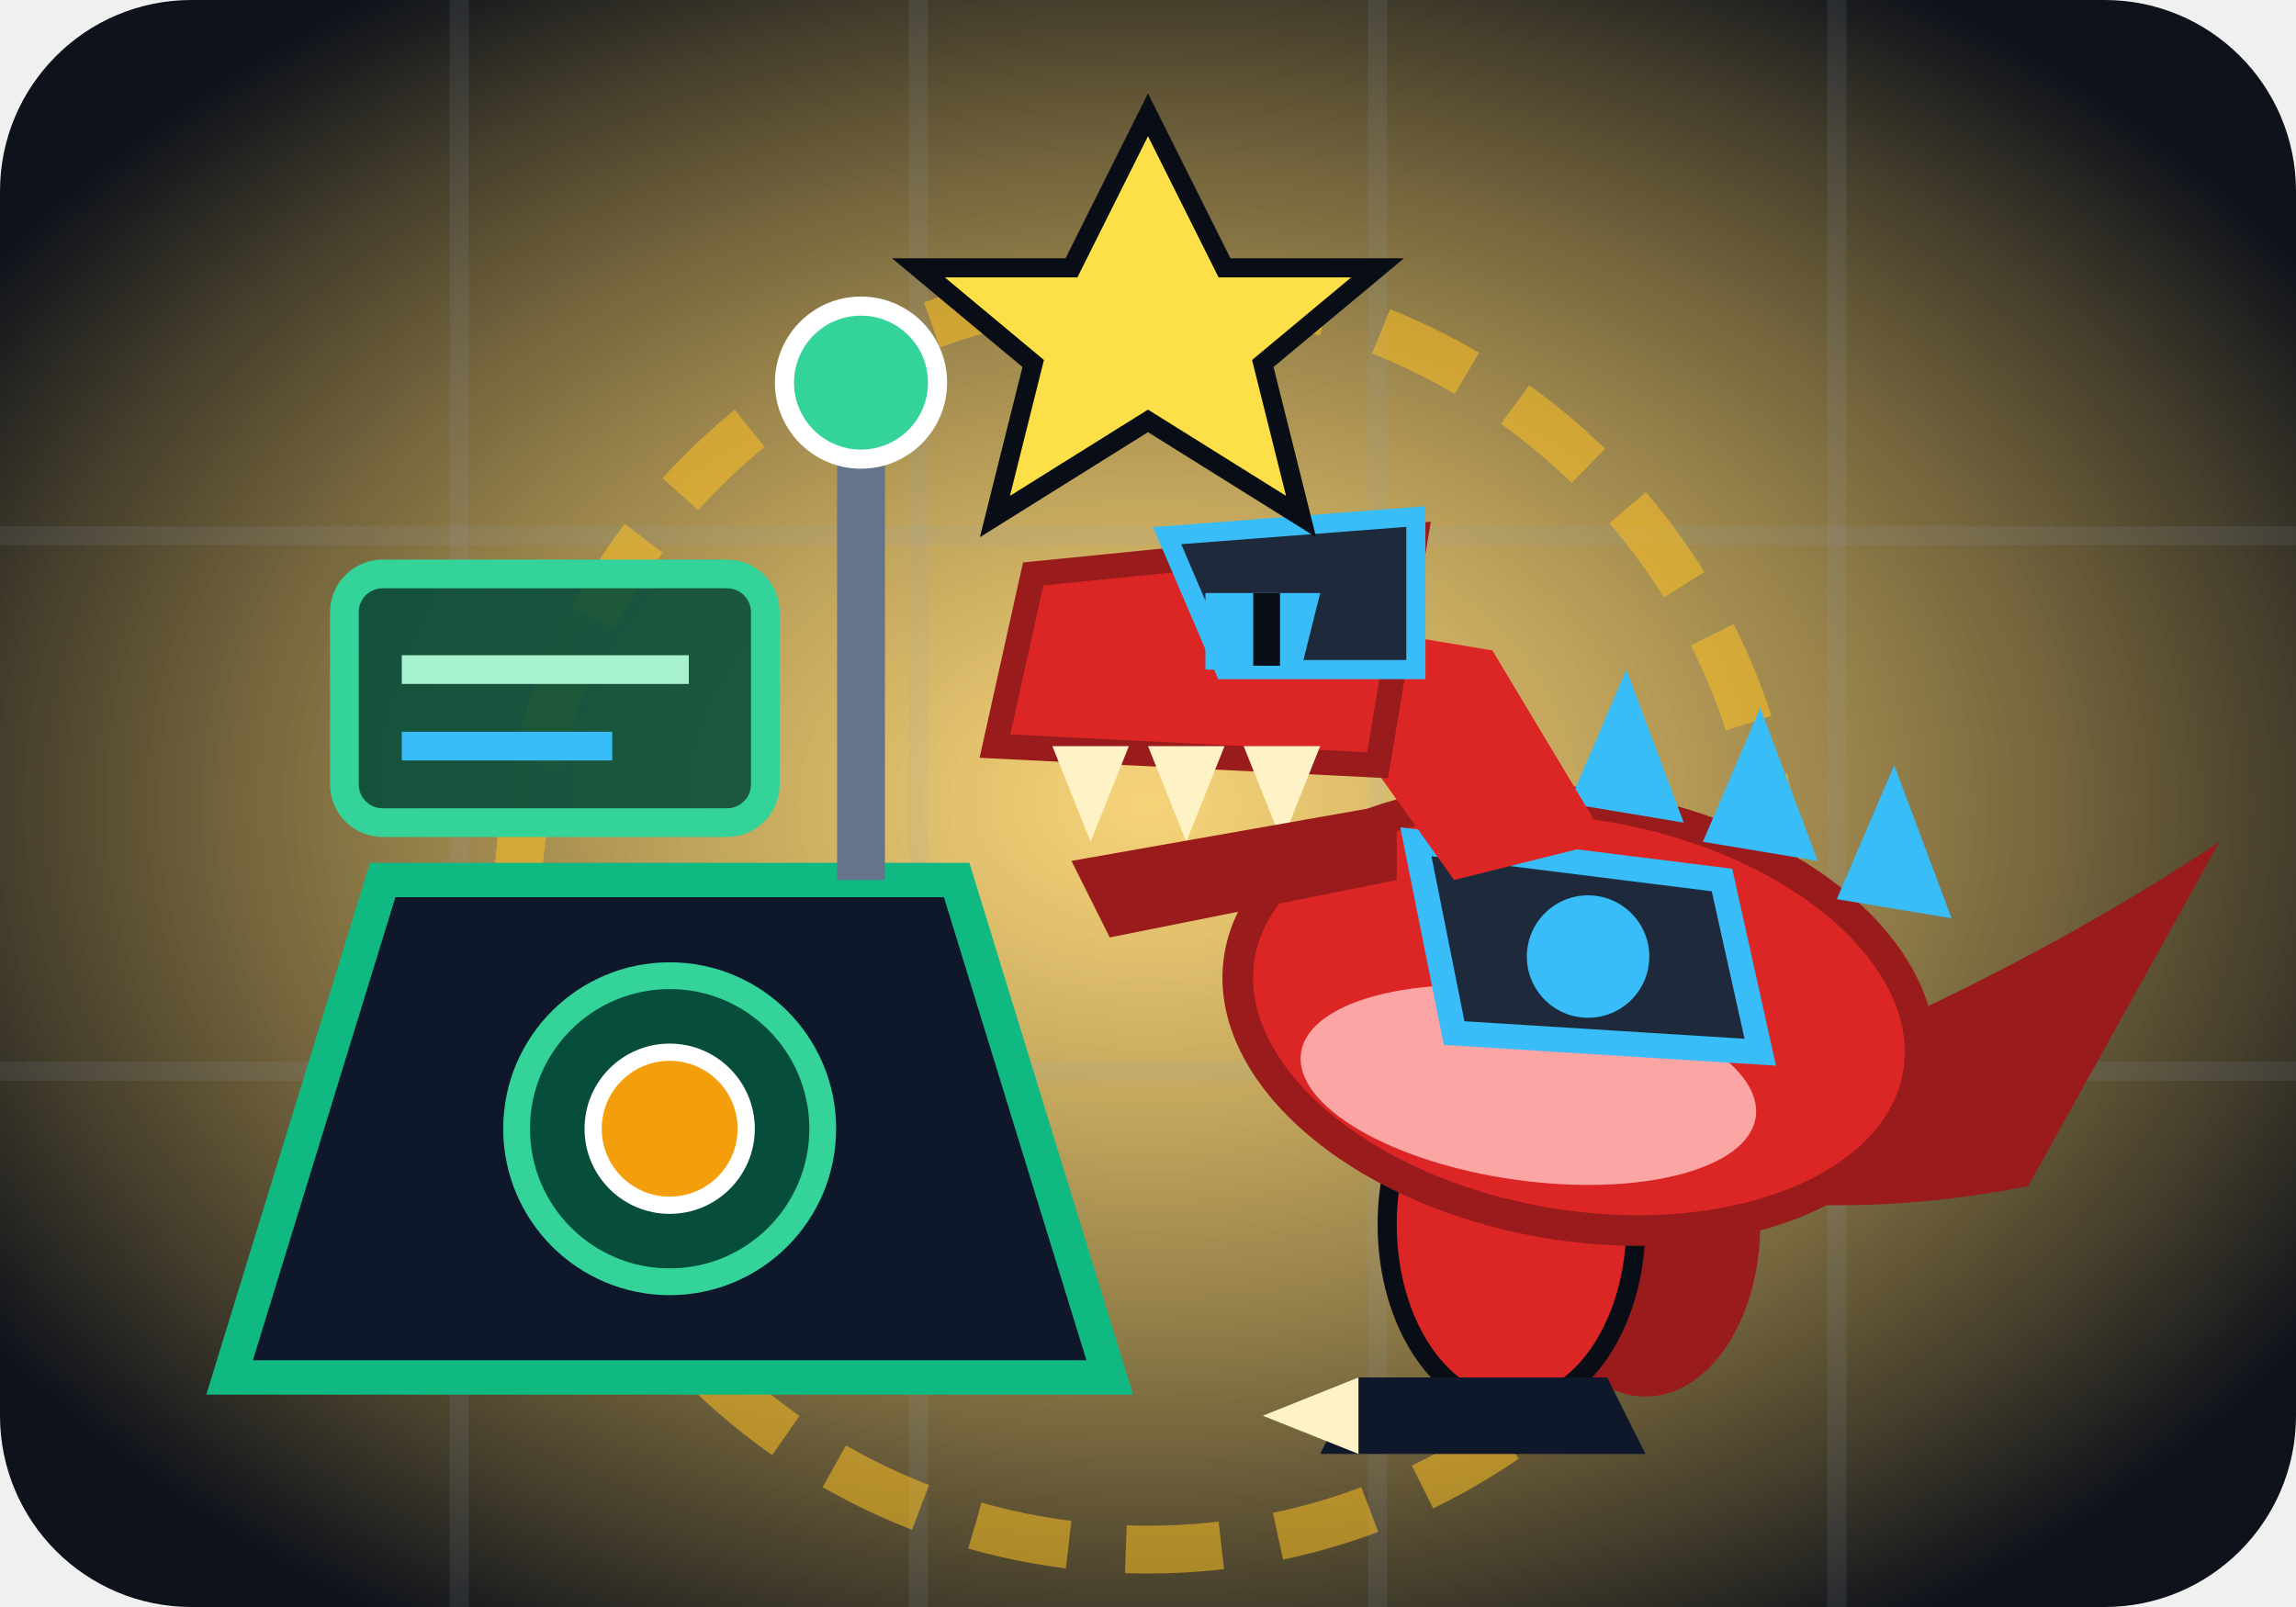
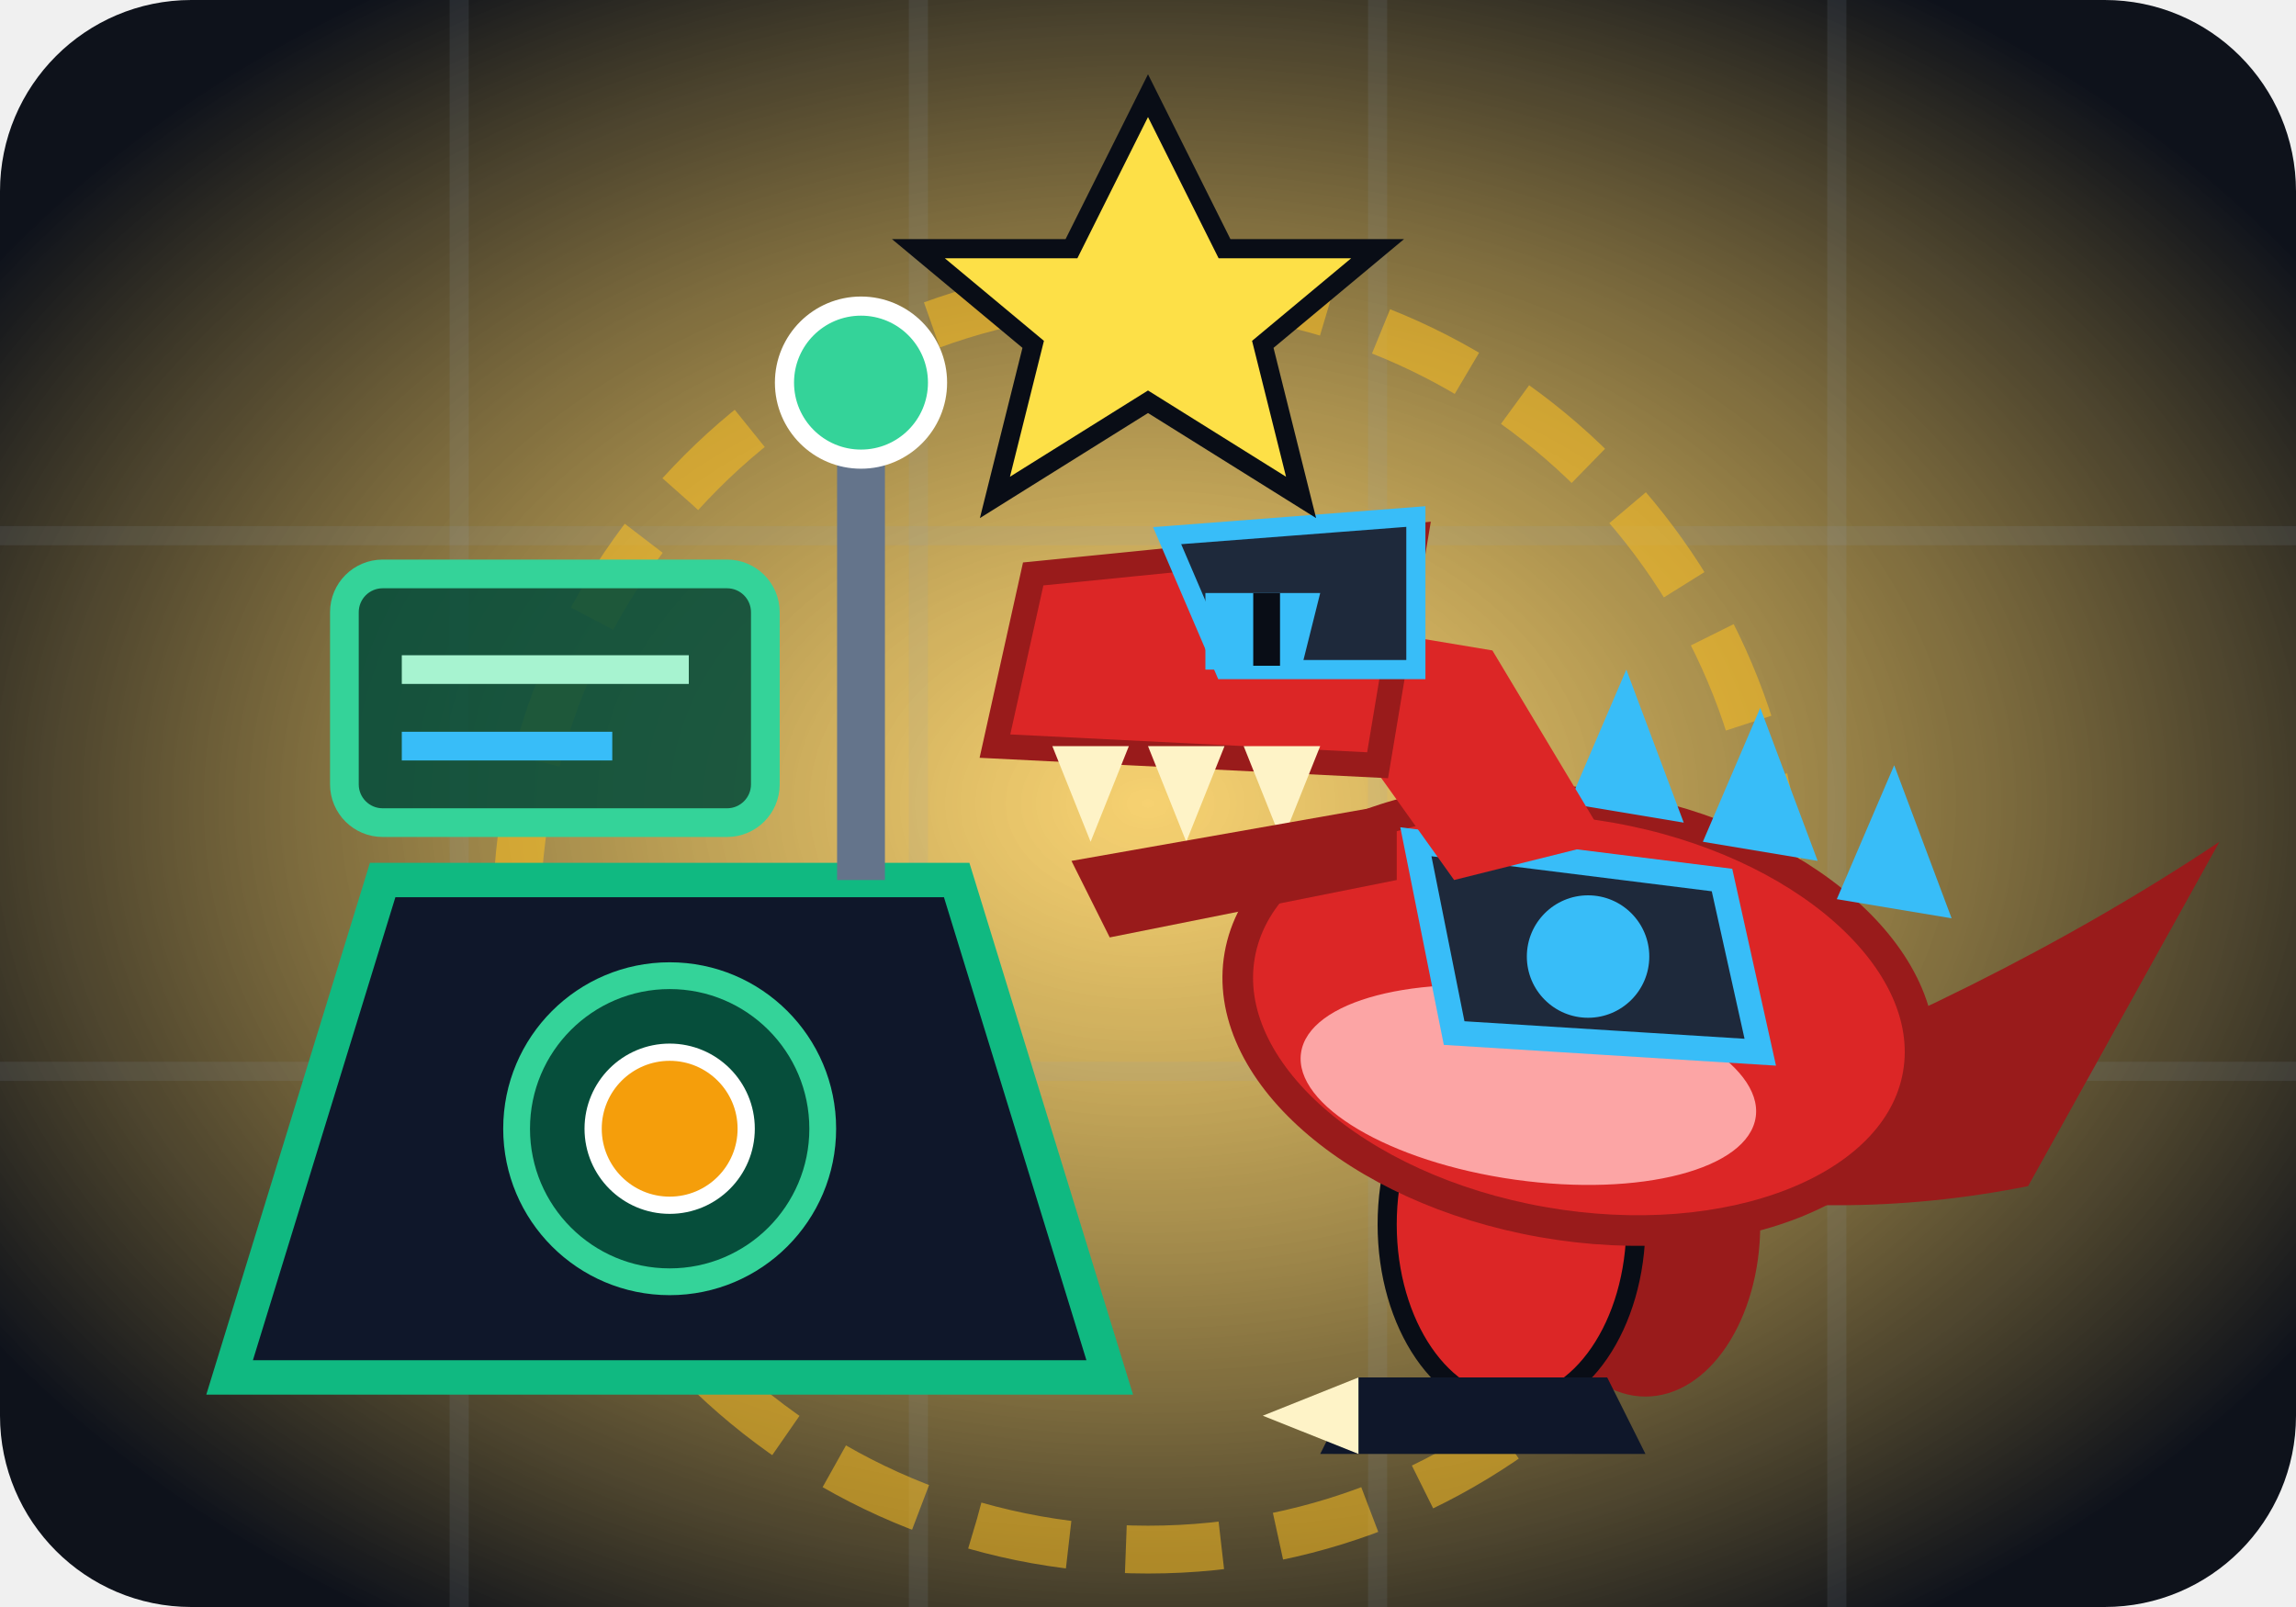
<svg xmlns="http://www.w3.org/2000/svg" viewBox="0 0 120 84" width="120" height="84">
  <defs>
    <radialGradient id="bg_dino_5" cx="50%" cy="50%" r="60%">
-       <stop offset="0%" stop-color="#fbbf24" stop-opacity="0.58" />
+       <stop offset="0%" stop-color="#fbbf24" stop-opacity="0.62" />
      <stop offset="100%" stop-color="#090d16" stop-opacity="0.98" />
    </radialGradient>
  </defs>
  <rect width="120" height="84" rx="10" fill="url(#bg_dino_5)" />
  <g stroke="rgba(148,163,184,0.12)" stroke-width="1">
    <line x1="24" y1="0" x2="24" y2="84" />
    <line x1="48" y1="0" x2="48" y2="84" />
    <line x1="72" y1="0" x2="72" y2="84" />
    <line x1="96" y1="0" x2="96" y2="84" />
    <line x1="0" y1="28" x2="120" y2="28" />
    <line x1="0" y1="56" x2="120" y2="56" />
  </g>
  <circle cx="60" cy="48" r="33" fill="none" stroke="#fbbf24" stroke-width="2.5" stroke-opacity="0.55" stroke-dasharray="5 3" />
  <polygon points="12,72 20,46 50,46 58,72" fill="#0f172a" stroke="#10b981" stroke-width="1.8" />
  <circle cx="35" cy="59" r="8" fill="#064e3b" stroke="#34d399" stroke-width="1.4" />
  <circle cx="35" cy="59" r="4" fill="#f59e0b" stroke="#fff" stroke-width="0.9" />
  <rect x="18" y="30" width="22" height="13" rx="2" fill="rgba(6,78,59,0.88)" stroke="#34d399" stroke-width="1.5" />
  <line x1="21" y1="35" x2="36" y2="35" stroke="#a7f3d0" stroke-width="1.5" />
  <line x1="21" y1="39" x2="32" y2="39" stroke="#38bdf8" stroke-width="1.5" />
  <line x1="45" y1="46" x2="45" y2="22" stroke="#64748b" stroke-width="2.5" />
  <circle cx="45" cy="20" r="4" fill="#34d399" stroke="#fff" stroke-width="1" />
  <g transform="translate(82,56)">
    <path d="M6,2 Q22,-4 34,-12 L24,6 Q14,8 4,6 Z" fill="#991b1b" />
    <ellipse cx="4" cy="8" rx="6" ry="9" fill="#991b1b" />
    <ellipse cx="-3" cy="8" rx="6.5" ry="9.5" fill="#dc2626" stroke="#090d16" stroke-width="1" />
    <polygon points="-11,16 2,16 4,20 -13,20" fill="#0f172a" />
    <polygon points="-11,16 -16,18 -11,20" fill="#fef3c7" />
    <ellipse cx="0" cy="-3" rx="18" ry="11" transform="rotate(10)" fill="#dc2626" stroke="#991b1b" stroke-width="1.6" />
    <ellipse cx="-2" cy="1" rx="12" ry="5" transform="rotate(8)" fill="#fca5a5" />
    <polygon points="14,-9 17,-16 20,-8" fill="#38bdf8" />
    <polygon points="7,-12 10,-19 13,-11" fill="#38bdf8" />
    <polygon points="0,-14 3,-21 6,-13" fill="#38bdf8" />
    <polygon points="-7,-14 -4,-21 -1,-13" fill="#38bdf8" />
    <polygon points="-8,-12 8,-10 10,-1 -6,-2" fill="#1e293b" stroke="#38bdf8" stroke-width="1.3" />
    <circle cx="1" cy="-6" r="3.2" fill="#38bdf8" />
    <polygon points="-6,-10 -16,-24 -4,-22 2,-12" fill="#dc2626" />
    <polygon points="-8,-28 -28,-26 -30,-17 -10,-16" fill="#dc2626" stroke="#991b1b" stroke-width="1.3" />
    <polygon points="-8,-29 -21,-28 -18,-21 -8,-21" fill="#1e293b" stroke="#38bdf8" stroke-width="1" />
    <polygon points="-27,-17 -25,-12 -23,-17" fill="#fef3c7" />
    <polygon points="-22,-17 -20,-12 -18,-17" fill="#fef3c7" />
    <polygon points="-17,-17 -15,-12 -13,-17" fill="#fef3c7" />
    <polygon points="-9,-14 -26,-11 -24,-7 -9,-10" fill="#991b1b" />
    <polygon points="-19,-25 -13,-25 -14,-21 -19,-21" fill="#38bdf8" />
    <rect x="-16.5" y="-25" width="1.4" height="3.8" fill="#090d16" />
  </g>
-   <polygon points="60,6 64,14 72,14 66,19 68,27 60,22 52,27 54,19 48,14 56,14" fill="#fde047" stroke="#090d16" stroke-width="1" />
+   <polygon points="60,5 64,13 72,13 66,18 68,26 60,21 52,26 54,18 48,13 56,13" fill="#fde047" stroke="#090d16" stroke-width="1" />
</svg>
